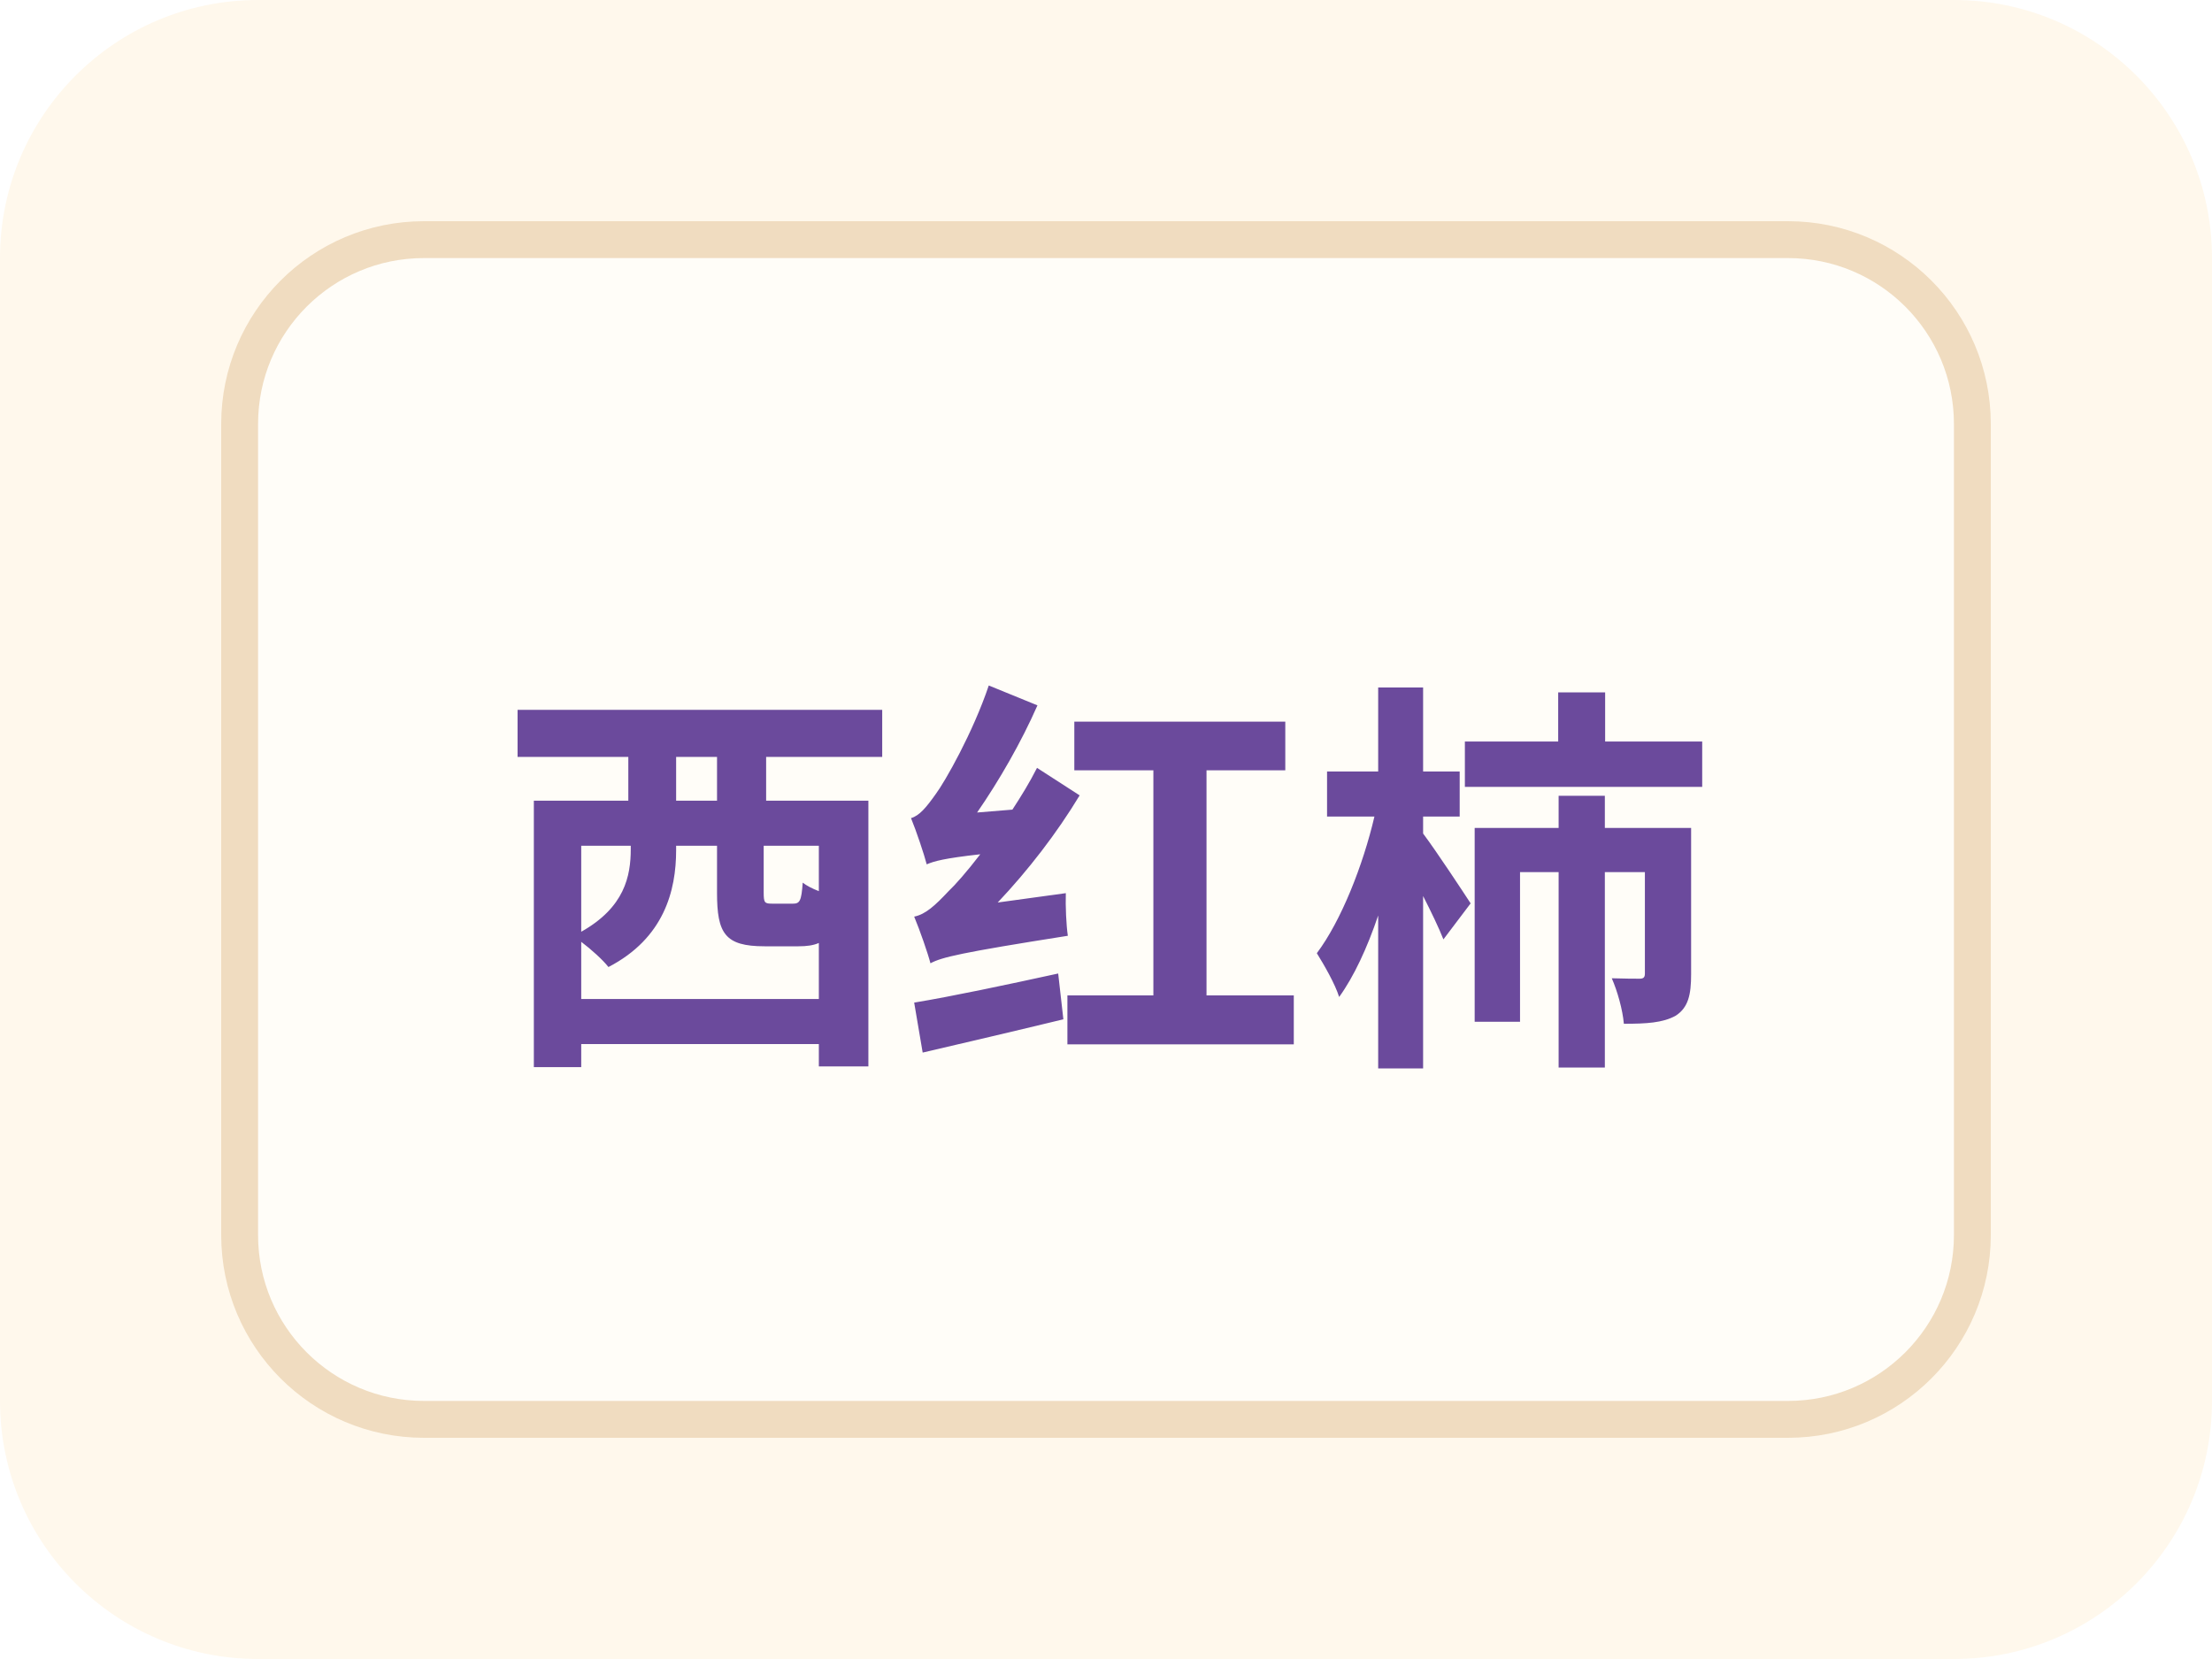
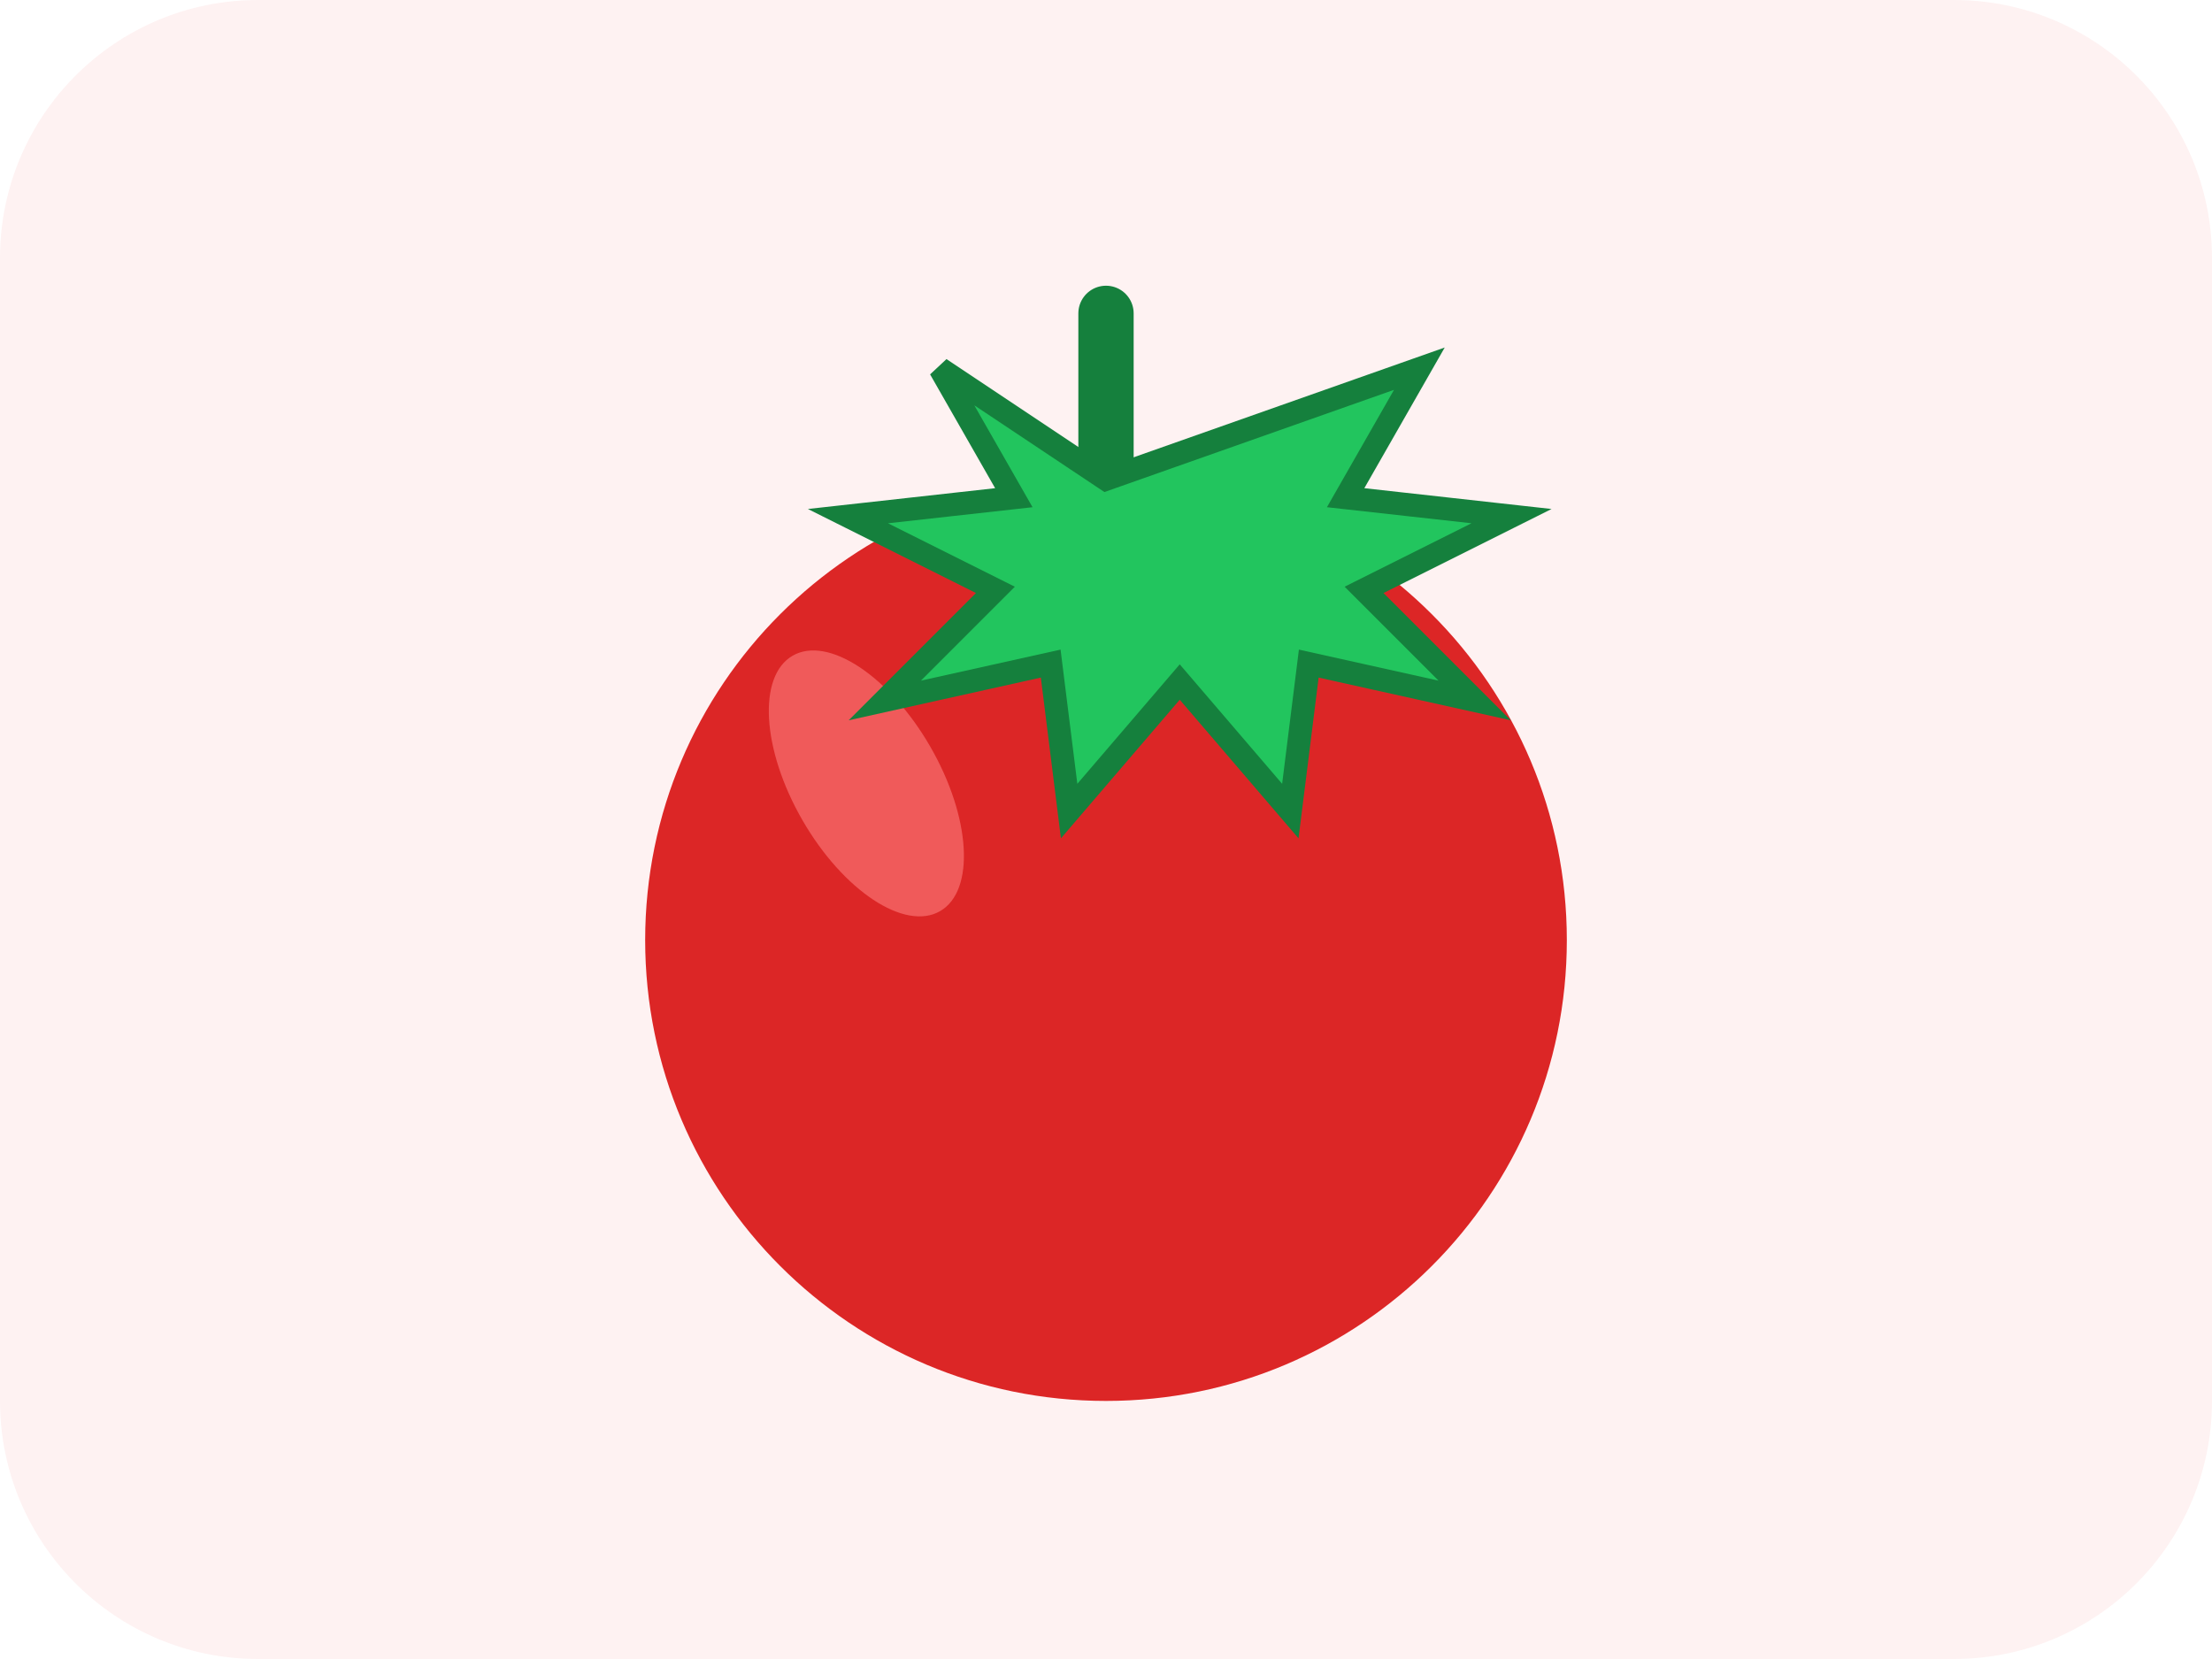
- <svg xmlns="http://www.w3.org/2000/svg" viewBox="0 0 240 180" role="img" aria-label="西红柿">
-   <rect width="240" height="180" rx="28" fill="#fff8ec" />
-   <rect x="26" y="26" width="188" height="128" rx="20" fill="#fffdf8" stroke="#f0dcc0" stroke-width="4" />
-   <text x="120" y="112" text-anchor="middle" font-family="KaiTi, STKaiti, 'Songti SC', serif" font-size="44" font-weight="700" fill="#6b4a9c">西红柿</text>
+ <svg xmlns="http://www.w3.org/2000/svg" viewBox="0 0 240 180">
+   <rect width="240" height="180" rx="28" fill="#fef2f2" />
+   <circle cx="120" cy="102" r="50" fill="#dc2626" />
+   <ellipse cx="94" cy="85" rx="8" ry="16" transform="rotate(-30 94 85)" fill="#f87171" opacity="0.7" />
+   <path d="M120 52v-18" stroke="#15803d" stroke-width="6" stroke-linecap="round" />
+   <path d="M120 52l-18-12 8 14-18 2 16 8-12 12 18-4 2 16 12-14 12 14 2-16 18 4-12-12 16-8-18-2 8-14Z" fill="#22c55e" stroke="#15803d" stroke-width="2.5" />
</svg>
